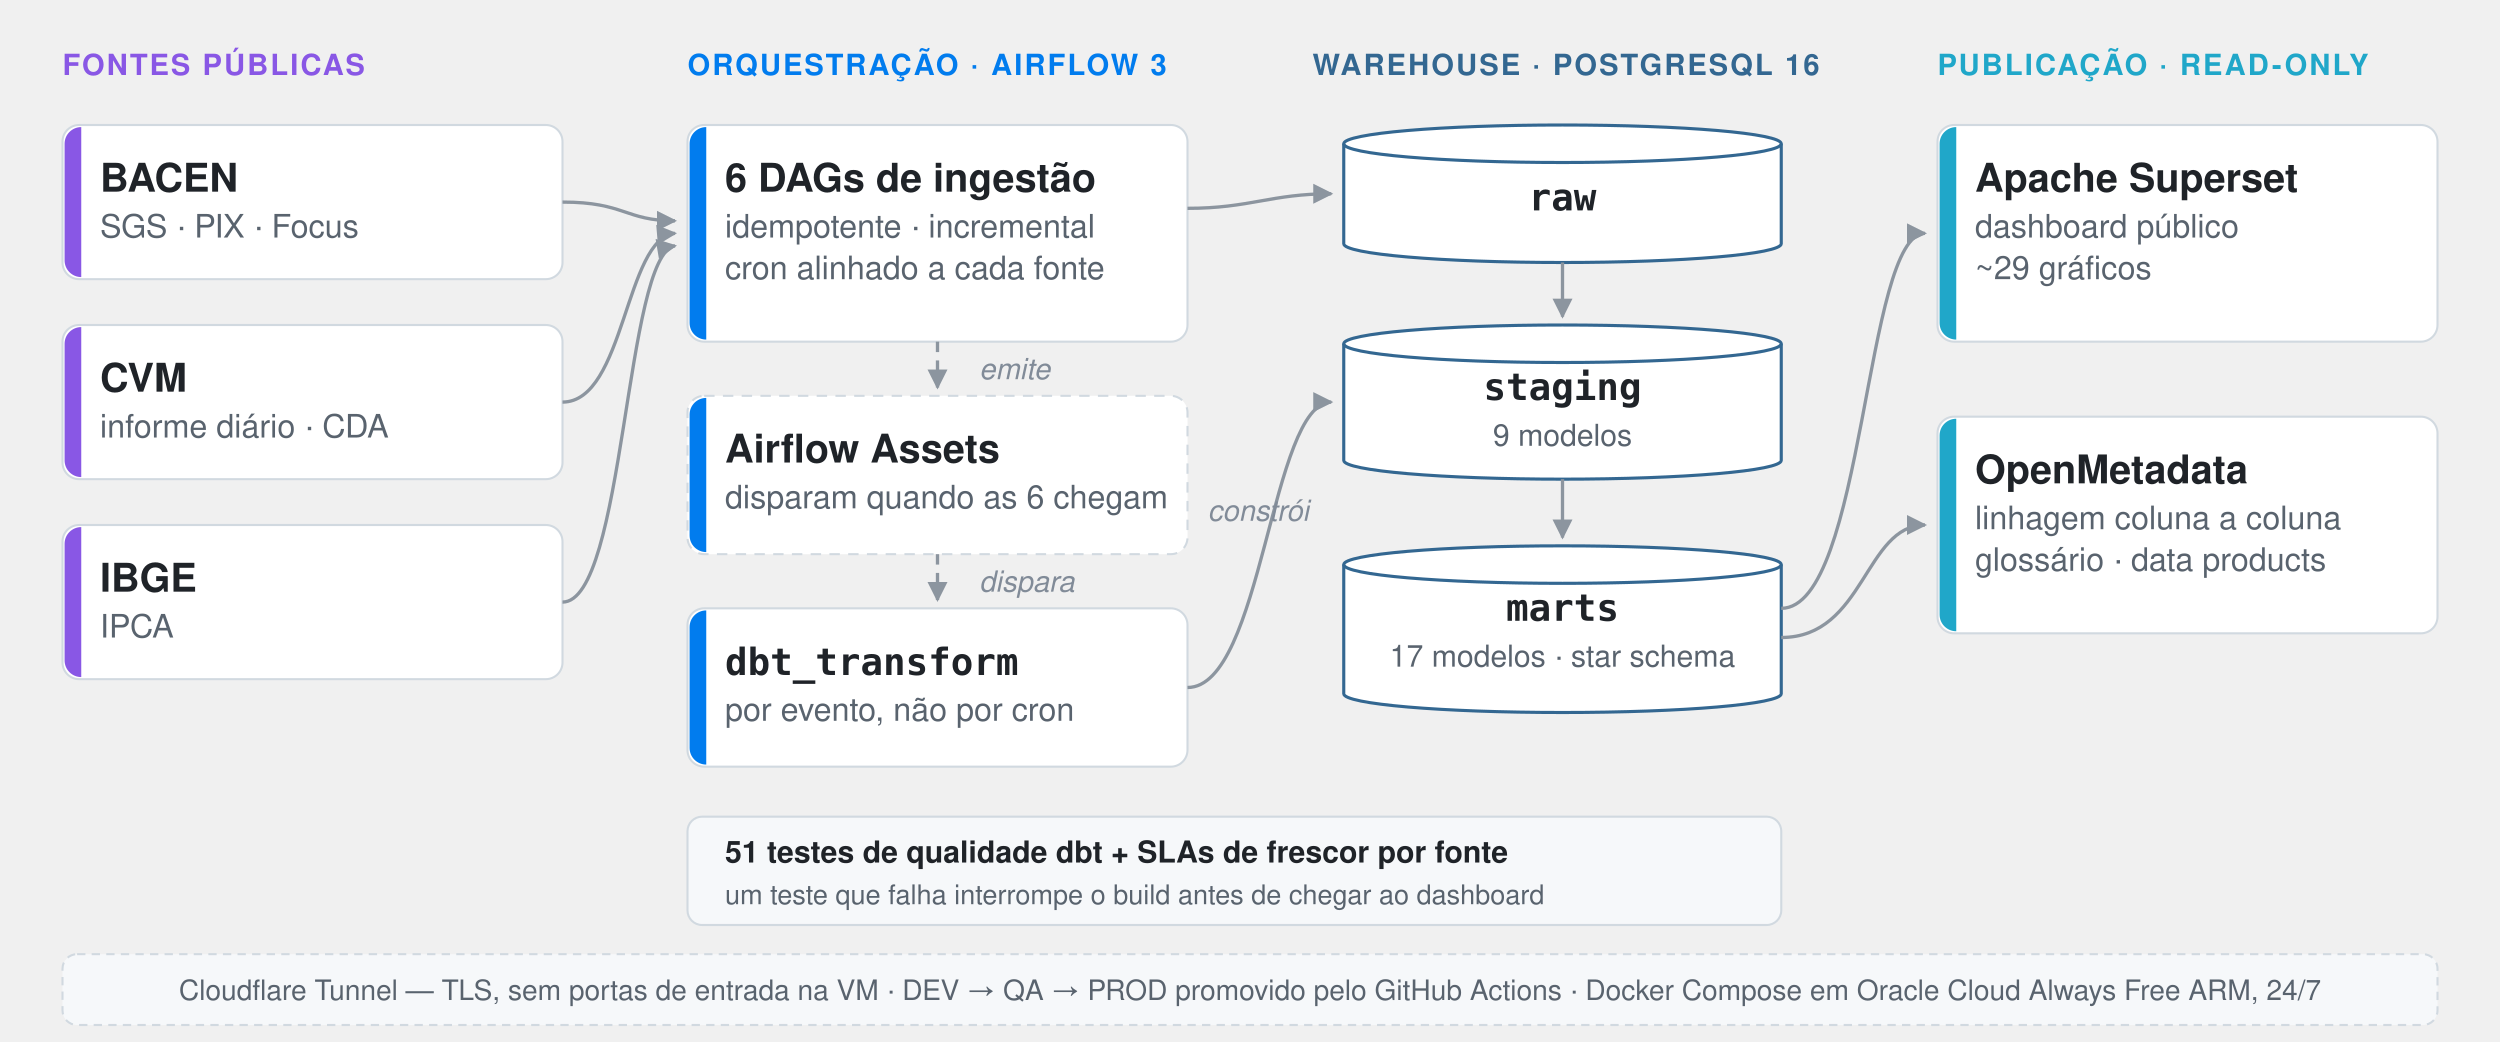
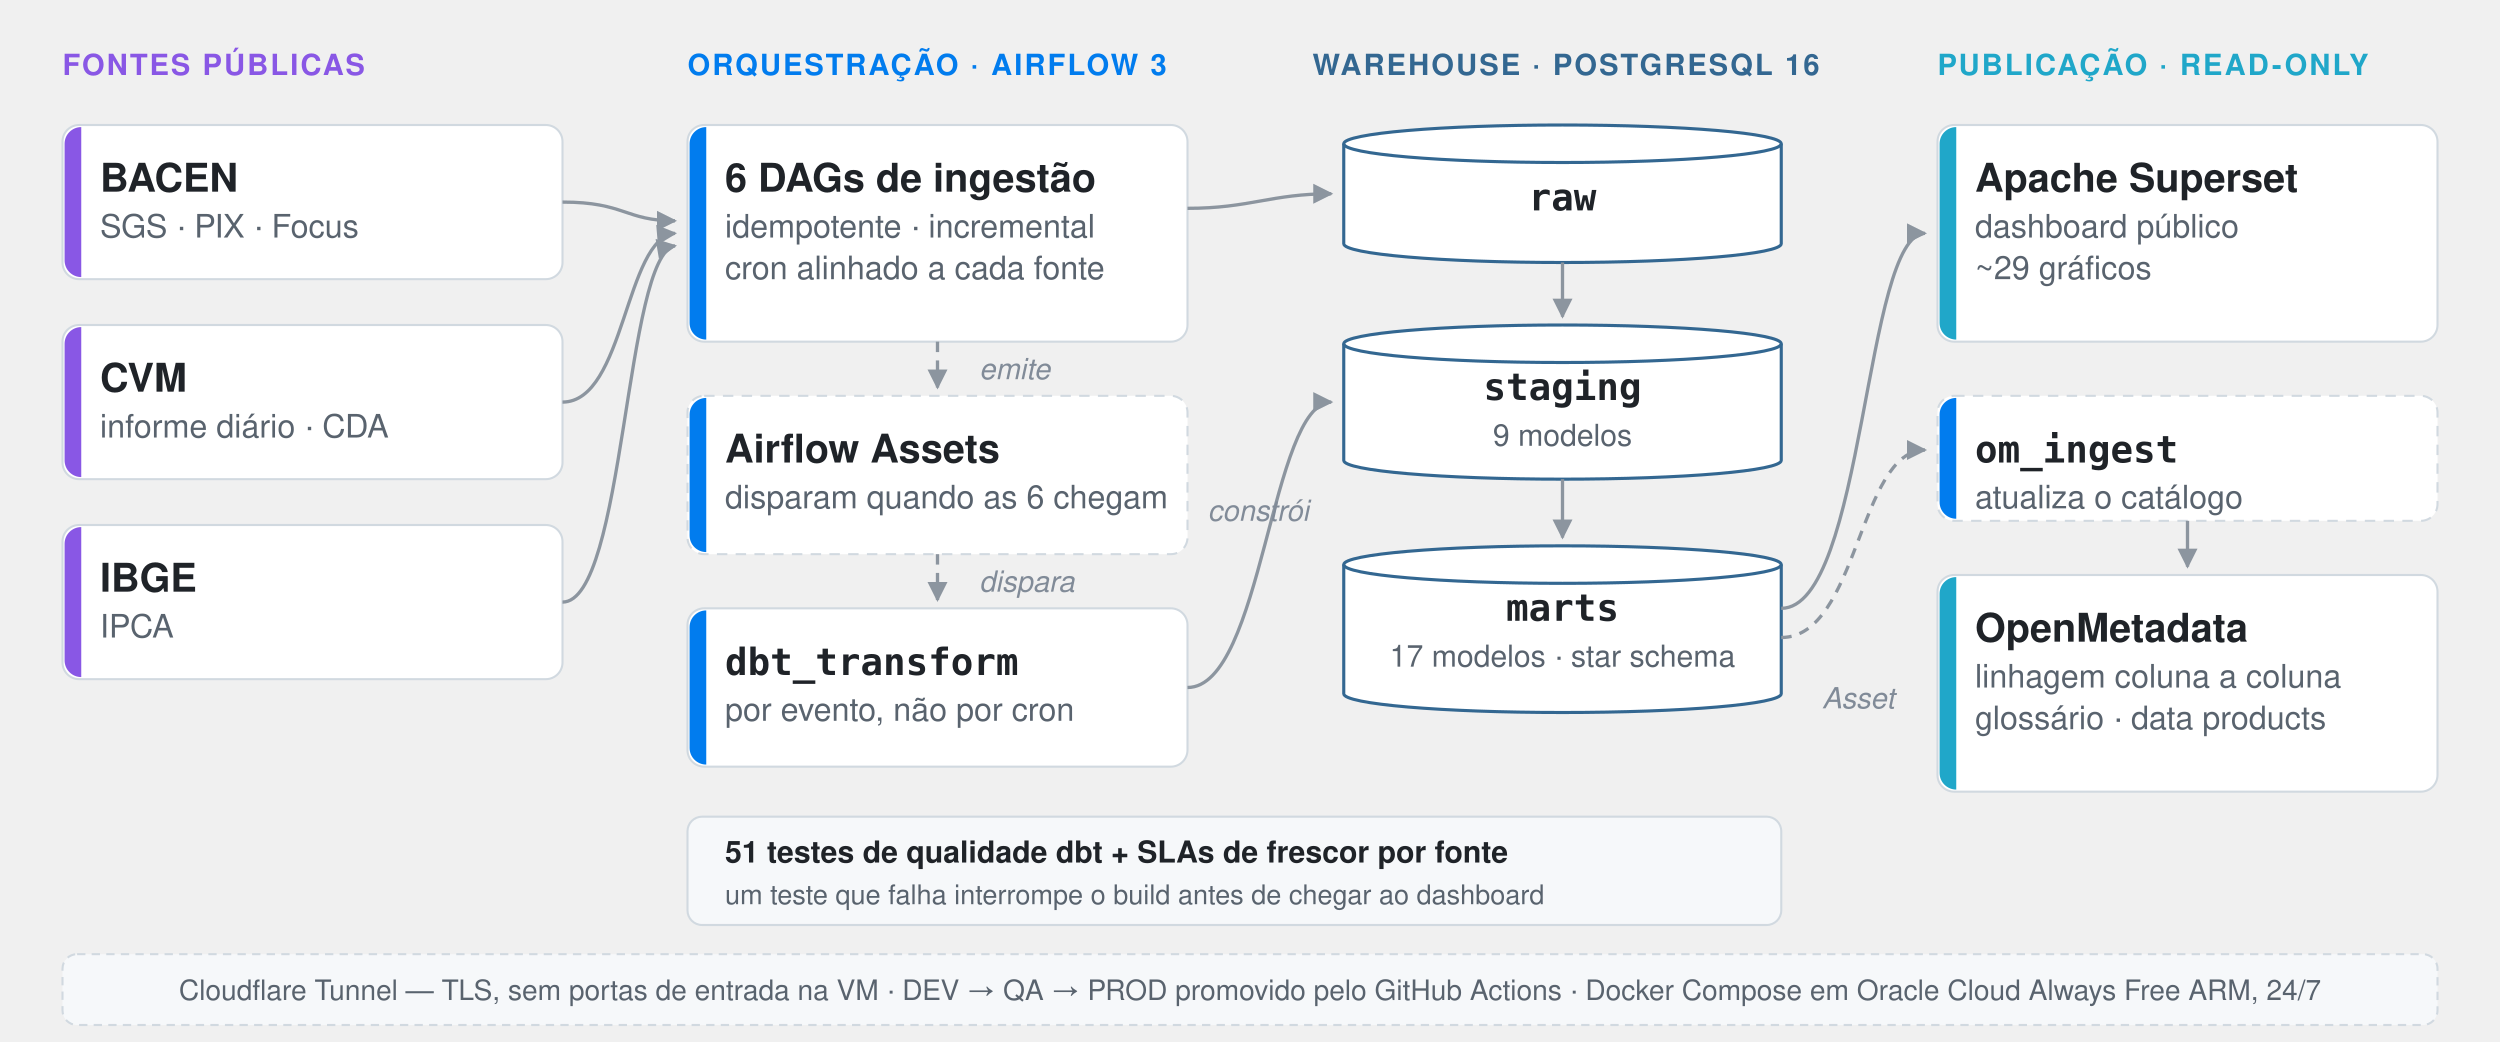
<svg xmlns="http://www.w3.org/2000/svg" viewBox="0 0 1200 500" width="1200" height="500" role="img" aria-label="Fluxo de ponta a ponta do Brazil Economy Observatory: fontes públicas até a ingestão no Airflow, transformação dbt orientada a evento no PostgreSQL, publicada por Superset e OpenMetadata.">
  <defs>
    <marker id="ah" viewBox="0 0 10 10" refX="9" refY="5" markerWidth="6" markerHeight="6" orient="auto-start-reverse">
      <path d="M0 0 L10 5 L0 10 z" fill="#8c959f" />
    </marker>
  </defs>
  <rect width="1200" height="500" fill="none" />
  <text x="30" y="36" font-family="-apple-system, BlinkMacSystemFont, 'Segoe UI', Helvetica, Arial, sans-serif" font-size="14" font-weight="700" letter-spacing="1" fill="#8957e5">FONTES PÚBLICAS</text>
  <text x="330" y="36" font-family="-apple-system, BlinkMacSystemFont, 'Segoe UI', Helvetica, Arial, sans-serif" font-size="14" font-weight="700" letter-spacing="1" fill="#017CEE">ORQUESTRAÇÃO · AIRFLOW 3</text>
  <text x="630" y="36" font-family="-apple-system, BlinkMacSystemFont, 'Segoe UI', Helvetica, Arial, sans-serif" font-size="14" font-weight="700" letter-spacing="1" fill="#336791">WAREHOUSE · POSTGRESQL 16</text>
  <text x="930" y="36" font-family="-apple-system, BlinkMacSystemFont, 'Segoe UI', Helvetica, Arial, sans-serif" font-size="14" font-weight="700" letter-spacing="1" fill="#20A7C9">PUBLICAÇÃO · READ-ONLY</text>
  <rect x="30" y="60" width="240" height="74" rx="8" fill="#ffffff" stroke="#d1d9e0" stroke-width="1" />
  <path d="M31 69 a8 8 0 0 1 8-8 h0 v72 h0 a8 8 0 0 1-8-8 Z" fill="#8957e5" />
  <text x="48" y="92" font-family="-apple-system, BlinkMacSystemFont, 'Segoe UI', Helvetica, Arial, sans-serif" font-size="19" font-weight="600" fill="#1f2328">BACEN</text>
  <text x="48" y="114" font-family="-apple-system, BlinkMacSystemFont, 'Segoe UI', Helvetica, Arial, sans-serif" font-size="15.5" fill="#59636e">SGS · PIX · Focus</text>
  <rect x="30" y="156" width="240" height="74" rx="8" fill="#ffffff" stroke="#d1d9e0" stroke-width="1" />
  <path d="M31 165 a8 8 0 0 1 8-8 h0 v72 h0 a8 8 0 0 1-8-8 Z" fill="#8957e5" />
  <text x="48" y="188" font-family="-apple-system, BlinkMacSystemFont, 'Segoe UI', Helvetica, Arial, sans-serif" font-size="19" font-weight="600" fill="#1f2328">CVM</text>
  <text x="48" y="210" font-family="-apple-system, BlinkMacSystemFont, 'Segoe UI', Helvetica, Arial, sans-serif" font-size="15.5" fill="#59636e">informe diário · CDA</text>
  <rect x="30" y="252" width="240" height="74" rx="8" fill="#ffffff" stroke="#d1d9e0" stroke-width="1" />
  <path d="M31 261 a8 8 0 0 1 8-8 h0 v72 h0 a8 8 0 0 1-8-8 Z" fill="#8957e5" />
  <text x="48" y="284" font-family="-apple-system, BlinkMacSystemFont, 'Segoe UI', Helvetica, Arial, sans-serif" font-size="19" font-weight="600" fill="#1f2328">IBGE</text>
  <text x="48" y="306" font-family="-apple-system, BlinkMacSystemFont, 'Segoe UI', Helvetica, Arial, sans-serif" font-size="15.5" fill="#59636e">IPCA</text>
  <rect x="330" y="60" width="240" height="104" rx="8" fill="#ffffff" stroke="#d1d9e0" stroke-width="1" />
  <path d="M331 69 a8 8 0 0 1 8-8 h0 v102 h0 a8 8 0 0 1-8-8 Z" fill="#017CEE" />
  <text x="348" y="92" font-family="-apple-system, BlinkMacSystemFont, 'Segoe UI', Helvetica, Arial, sans-serif" font-size="19" font-weight="600" fill="#1f2328">6 DAGs de ingestão</text>
  <text x="348" y="114" font-family="-apple-system, BlinkMacSystemFont, 'Segoe UI', Helvetica, Arial, sans-serif" font-size="15.5" fill="#59636e">idempotente · incremental</text>
  <text x="348" y="134" font-family="-apple-system, BlinkMacSystemFont, 'Segoe UI', Helvetica, Arial, sans-serif" font-size="15.5" fill="#59636e">cron alinhado a cada fonte</text>
  <rect x="330" y="190" width="240" height="76" rx="8" fill="#ffffff" stroke="#d1d9e0" stroke-width="1" stroke-dasharray="5 4" />
  <path d="M331 199 a8 8 0 0 1 8-8 h0 v74 h0 a8 8 0 0 1-8-8 Z" fill="#017CEE" />
  <text x="348" y="222" font-family="-apple-system, BlinkMacSystemFont, 'Segoe UI', Helvetica, Arial, sans-serif" font-size="19" font-weight="600" fill="#1f2328">Airflow Assets</text>
  <text x="348" y="244" font-family="-apple-system, BlinkMacSystemFont, 'Segoe UI', Helvetica, Arial, sans-serif" font-size="15.5" fill="#59636e">disparam quando as 6 chegam</text>
  <rect x="330" y="292" width="240" height="76" rx="8" fill="#ffffff" stroke="#d1d9e0" stroke-width="1" />
  <path d="M331 301 a8 8 0 0 1 8-8 h0 v74 h0 a8 8 0 0 1-8-8 Z" fill="#017CEE" />
  <text x="348" y="324" font-family="ui-monospace, SFMono-Regular, 'SF Mono', Menlo, monospace" font-size="18" font-weight="600" fill="#1f2328">dbt_transform</text>
  <text x="348" y="346" font-family="-apple-system, BlinkMacSystemFont, 'Segoe UI', Helvetica, Arial, sans-serif" font-size="15.5" fill="#59636e">por evento, não por cron</text>
  <path d="M645 69 a105.0 9 0 0 1 210 0 v48 a105.0 9 0 0 1 -210 0 Z" fill="#ffffff" stroke="#336791" stroke-width="1.5" />
  <path d="M645 69 a105.0 9 0 0 0 210 0" fill="none" stroke="#336791" stroke-width="1.5" />
  <text x="750.0" y="101.0" text-anchor="middle" font-family="ui-monospace, SFMono-Regular, 'SF Mono', Menlo, monospace" font-size="18" font-weight="600" fill="#1f2328">raw</text>
  <path d="M645 165 a105.0 9 0 0 1 210 0 v56 a105.0 9 0 0 1 -210 0 Z" fill="#ffffff" stroke="#336791" stroke-width="1.5" />
  <path d="M645 165 a105.0 9 0 0 0 210 0" fill="none" stroke="#336791" stroke-width="1.5" />
  <text x="750.0" y="192" text-anchor="middle" font-family="ui-monospace, SFMono-Regular, 'SF Mono', Menlo, monospace" font-size="18" font-weight="600" fill="#1f2328">staging</text>
  <text x="750.0" y="214" text-anchor="middle" font-family="-apple-system, BlinkMacSystemFont, 'Segoe UI', Helvetica, Arial, sans-serif" font-size="14.5" fill="#59636e">9 modelos</text>
  <path d="M645 271 a105.0 9 0 0 1 210 0 v62 a105.0 9 0 0 1 -210 0 Z" fill="#ffffff" stroke="#336791" stroke-width="1.5" />
  <path d="M645 271 a105.0 9 0 0 0 210 0" fill="none" stroke="#336791" stroke-width="1.5" />
  <text x="750.0" y="298" text-anchor="middle" font-family="ui-monospace, SFMono-Regular, 'SF Mono', Menlo, monospace" font-size="18" font-weight="600" fill="#1f2328">marts</text>
  <text x="750.0" y="320" text-anchor="middle" font-family="-apple-system, BlinkMacSystemFont, 'Segoe UI', Helvetica, Arial, sans-serif" font-size="14.5" fill="#59636e">17 modelos · star schema</text>
  <rect x="930" y="60" width="240" height="104" rx="8" fill="#ffffff" stroke="#d1d9e0" stroke-width="1" />
  <path d="M931 69 a8 8 0 0 1 8-8 h0 v102 h0 a8 8 0 0 1-8-8 Z" fill="#20A7C9" />
  <text x="948" y="92" font-family="-apple-system, BlinkMacSystemFont, 'Segoe UI', Helvetica, Arial, sans-serif" font-size="19" font-weight="600" fill="#1f2328">Apache Superset</text>
  <text x="948" y="114" font-family="-apple-system, BlinkMacSystemFont, 'Segoe UI', Helvetica, Arial, sans-serif" font-size="15.5" fill="#59636e">dashboard público</text>
  <text x="948" y="134" font-family="-apple-system, BlinkMacSystemFont, 'Segoe UI', Helvetica, Arial, sans-serif" font-size="15.5" fill="#59636e">~29 gráficos</text>
-   <rect x="930" y="200" width="240" height="104" rx="8" fill="#ffffff" stroke="#d1d9e0" stroke-width="1" />
-   <path d="M931 209 a8 8 0 0 1 8-8 h0 v102 h0 a8 8 0 0 1-8-8 Z" fill="#20A7C9" />
-   <text x="948" y="232" font-family="-apple-system, BlinkMacSystemFont, 'Segoe UI', Helvetica, Arial, sans-serif" font-size="19" font-weight="600" fill="#1f2328">OpenMetadata</text>
-   <text x="948" y="254" font-family="-apple-system, BlinkMacSystemFont, 'Segoe UI', Helvetica, Arial, sans-serif" font-size="15.5" fill="#59636e">linhagem coluna a coluna</text>
-   <text x="948" y="274" font-family="-apple-system, BlinkMacSystemFont, 'Segoe UI', Helvetica, Arial, sans-serif" font-size="15.5" fill="#59636e">glossário · data products</text>
+   <rect x="930" y="190" width="240" height="60" rx="8" fill="#ffffff" stroke="#d1d9e0" stroke-width="1" stroke-dasharray="5 4" />
+   <path d="M931 199 a8 8 0 0 1 8-8 h0 v58 h0 a8 8 0 0 1-8-8 Z" fill="#017CEE" />
+   <text x="948" y="222" font-family="ui-monospace, SFMono-Regular, 'SF Mono', Menlo, monospace" font-size="18" font-weight="600" fill="#1f2328">om_ingest</text>
+   <text x="948" y="244" font-family="-apple-system, BlinkMacSystemFont, 'Segoe UI', Helvetica, Arial, sans-serif" font-size="15.5" fill="#59636e">atualiza o catálogo</text>
+   <rect x="930" y="276" width="240" height="104" rx="8" fill="#ffffff" stroke="#d1d9e0" stroke-width="1" />
+   <path d="M931 285 a8 8 0 0 1 8-8 h0 v102 h0 a8 8 0 0 1-8-8 Z" fill="#20A7C9" />
+   <text x="948" y="308" font-family="-apple-system, BlinkMacSystemFont, 'Segoe UI', Helvetica, Arial, sans-serif" font-size="19" font-weight="600" fill="#1f2328">OpenMetadata</text>
+   <text x="948" y="330" font-family="-apple-system, BlinkMacSystemFont, 'Segoe UI', Helvetica, Arial, sans-serif" font-size="15.5" fill="#59636e">linhagem coluna a coluna</text>
+   <text x="948" y="350" font-family="-apple-system, BlinkMacSystemFont, 'Segoe UI', Helvetica, Arial, sans-serif" font-size="15.5" fill="#59636e">glossário · data products</text>
  <path d="M270 97 C300 97 300 106 324 106" fill="none" stroke="#8c959f" stroke-width="1.6" marker-end="url(#ah)" />
  <path d="M270 193 C300 193 300 114 324 112" fill="none" stroke="#8c959f" stroke-width="1.6" marker-end="url(#ah)" />
  <path d="M270 289 C300 289 300 122 324 118" fill="none" stroke="#8c959f" stroke-width="1.6" marker-end="url(#ah)" />
  <path d="M570 100 C600 100 610 93 639 93" fill="none" stroke="#8c959f" stroke-width="1.6" marker-end="url(#ah)" />
  <path d="M450 164 L450 186" fill="none" stroke="#8c959f" stroke-width="1.6" stroke-dasharray="5 4" marker-end="url(#ah)" />
  <text x="470" y="182" text-anchor="start" font-family="-apple-system, BlinkMacSystemFont, 'Segoe UI', Helvetica, Arial, sans-serif" font-size="14" font-style="italic" fill="#818b98">emite</text>
  <path d="M450 266 L450 288" fill="none" stroke="#8c959f" stroke-width="1.6" stroke-dasharray="5 4" marker-end="url(#ah)" />
  <text x="470" y="284" text-anchor="start" font-family="-apple-system, BlinkMacSystemFont, 'Segoe UI', Helvetica, Arial, sans-serif" font-size="14" font-style="italic" fill="#818b98">dispara</text>
  <path d="M570 330 C606 330 610 193 639 193" fill="none" stroke="#8c959f" stroke-width="1.6" marker-end="url(#ah)" />
  <text x="604" y="250" text-anchor="middle" font-family="-apple-system, BlinkMacSystemFont, 'Segoe UI', Helvetica, Arial, sans-serif" font-size="14" font-style="italic" fill="#818b98">constrói</text>
  <path d="M750 126 L750 152" fill="none" stroke="#8c959f" stroke-width="1.6" marker-end="url(#ah)" />
  <path d="M750 230 L750 258" fill="none" stroke="#8c959f" stroke-width="1.6" marker-end="url(#ah)" />
  <path d="M855 292 C895 292 895 112 924 112" fill="none" stroke="#8c959f" stroke-width="1.6" marker-end="url(#ah)" />
-   <path d="M855 306 C895 306 895 252 924 252" fill="none" stroke="#8c959f" stroke-width="1.6" marker-end="url(#ah)" />
+   <path d="M855 306 C892 306 892 216 924 216" fill="none" stroke="#8c959f" stroke-width="1.6" stroke-dasharray="5 4" marker-end="url(#ah)" />
+   <text x="892" y="340" text-anchor="middle" font-family="-apple-system, BlinkMacSystemFont, 'Segoe UI', Helvetica, Arial, sans-serif" font-size="14" font-style="italic" fill="#818b98">Asset</text>
+   <path d="M1050 250 L1050 272" fill="none" stroke="#8c959f" stroke-width="1.6" marker-end="url(#ah)" />
  <rect x="330" y="392" width="525" height="52" rx="7" fill="#f6f8fa" stroke="#d1d9e0" stroke-width="1" />
  <text x="348" y="414" font-family="-apple-system, BlinkMacSystemFont, 'Segoe UI', Helvetica, Arial, sans-serif" font-size="14.5" font-weight="600" fill="#1f2328">51 testes de qualidade dbt + SLAs de frescor por fonte</text>
  <text x="348" y="434" font-family="-apple-system, BlinkMacSystemFont, 'Segoe UI', Helvetica, Arial, sans-serif" font-size="13" fill="#59636e">um teste que falha interrompe o build antes de chegar ao dashboard</text>
  <rect x="30" y="458" width="1140" height="34" rx="7" fill="#f6f8fa" stroke="#d1d9e0" stroke-width="1" stroke-dasharray="4 3" />
  <text x="600" y="480" text-anchor="middle" font-family="-apple-system, BlinkMacSystemFont, 'Segoe UI', Helvetica, Arial, sans-serif" font-size="13.5" fill="#59636e">Cloudflare Tunnel — TLS, sem portas de entrada na VM   ·   DEV → QA → PROD promovido pelo GitHub Actions   ·   Docker Compose em Oracle Cloud Always Free ARM, 24/7</text>
</svg>
